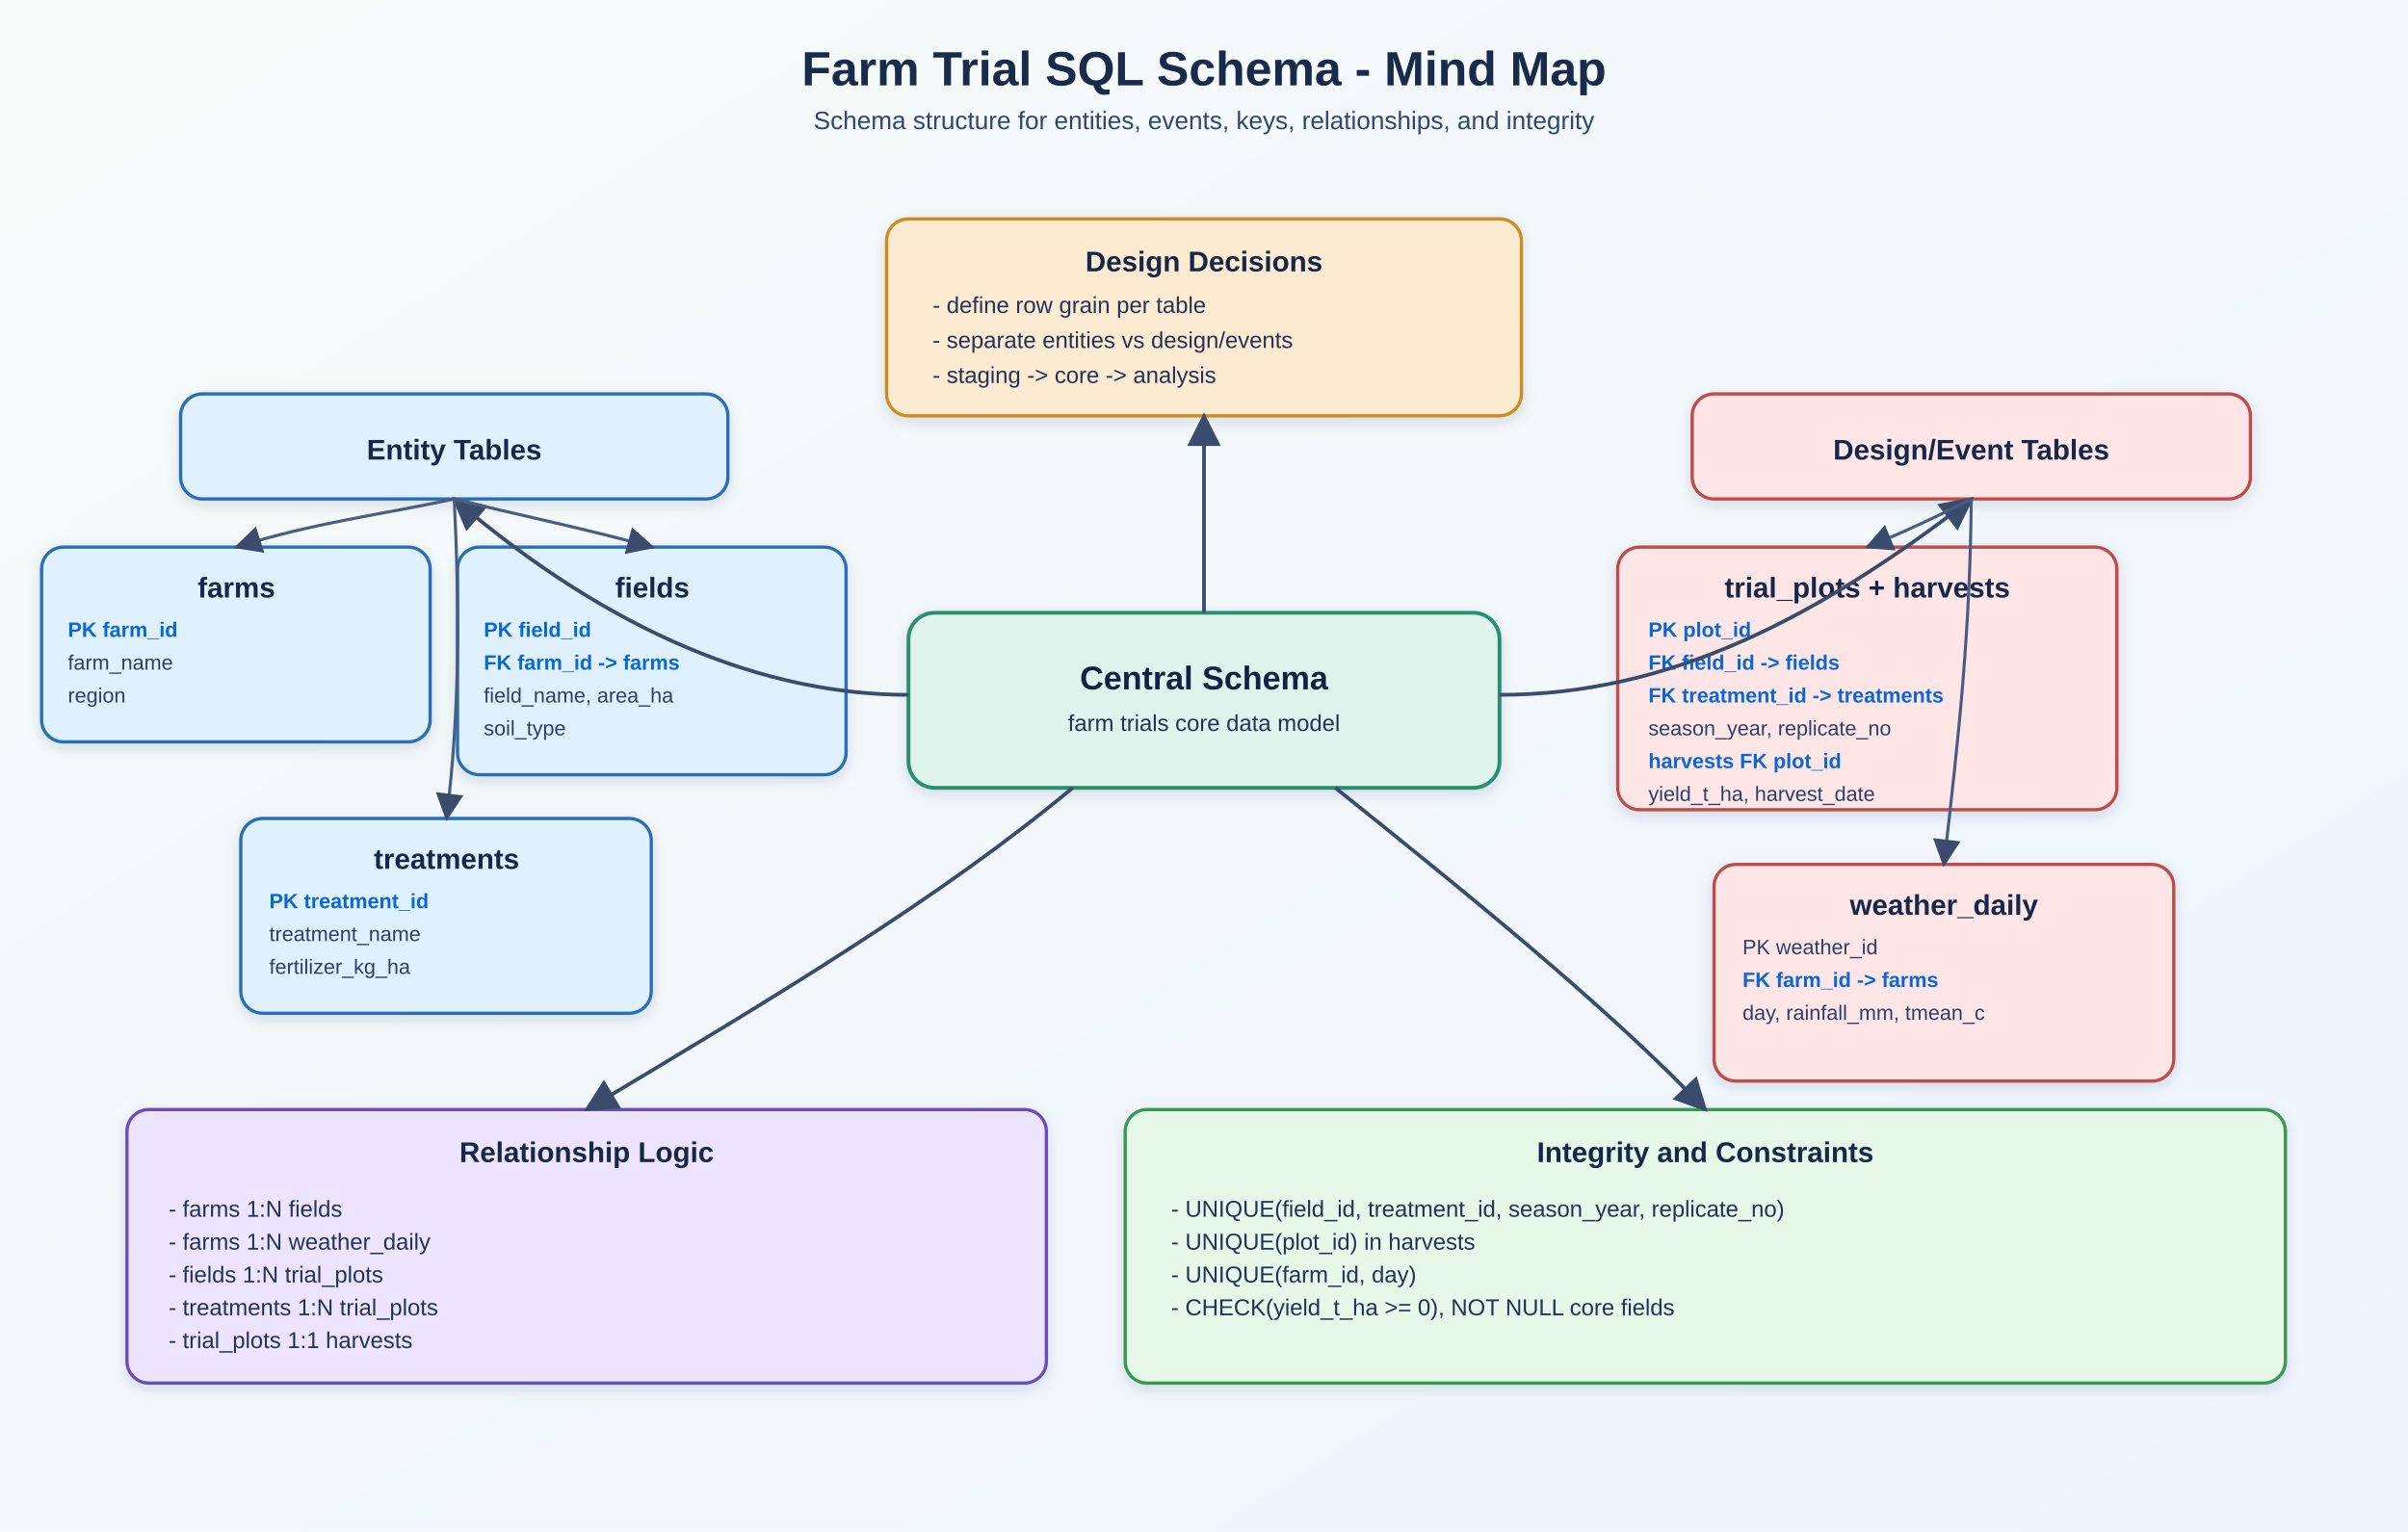
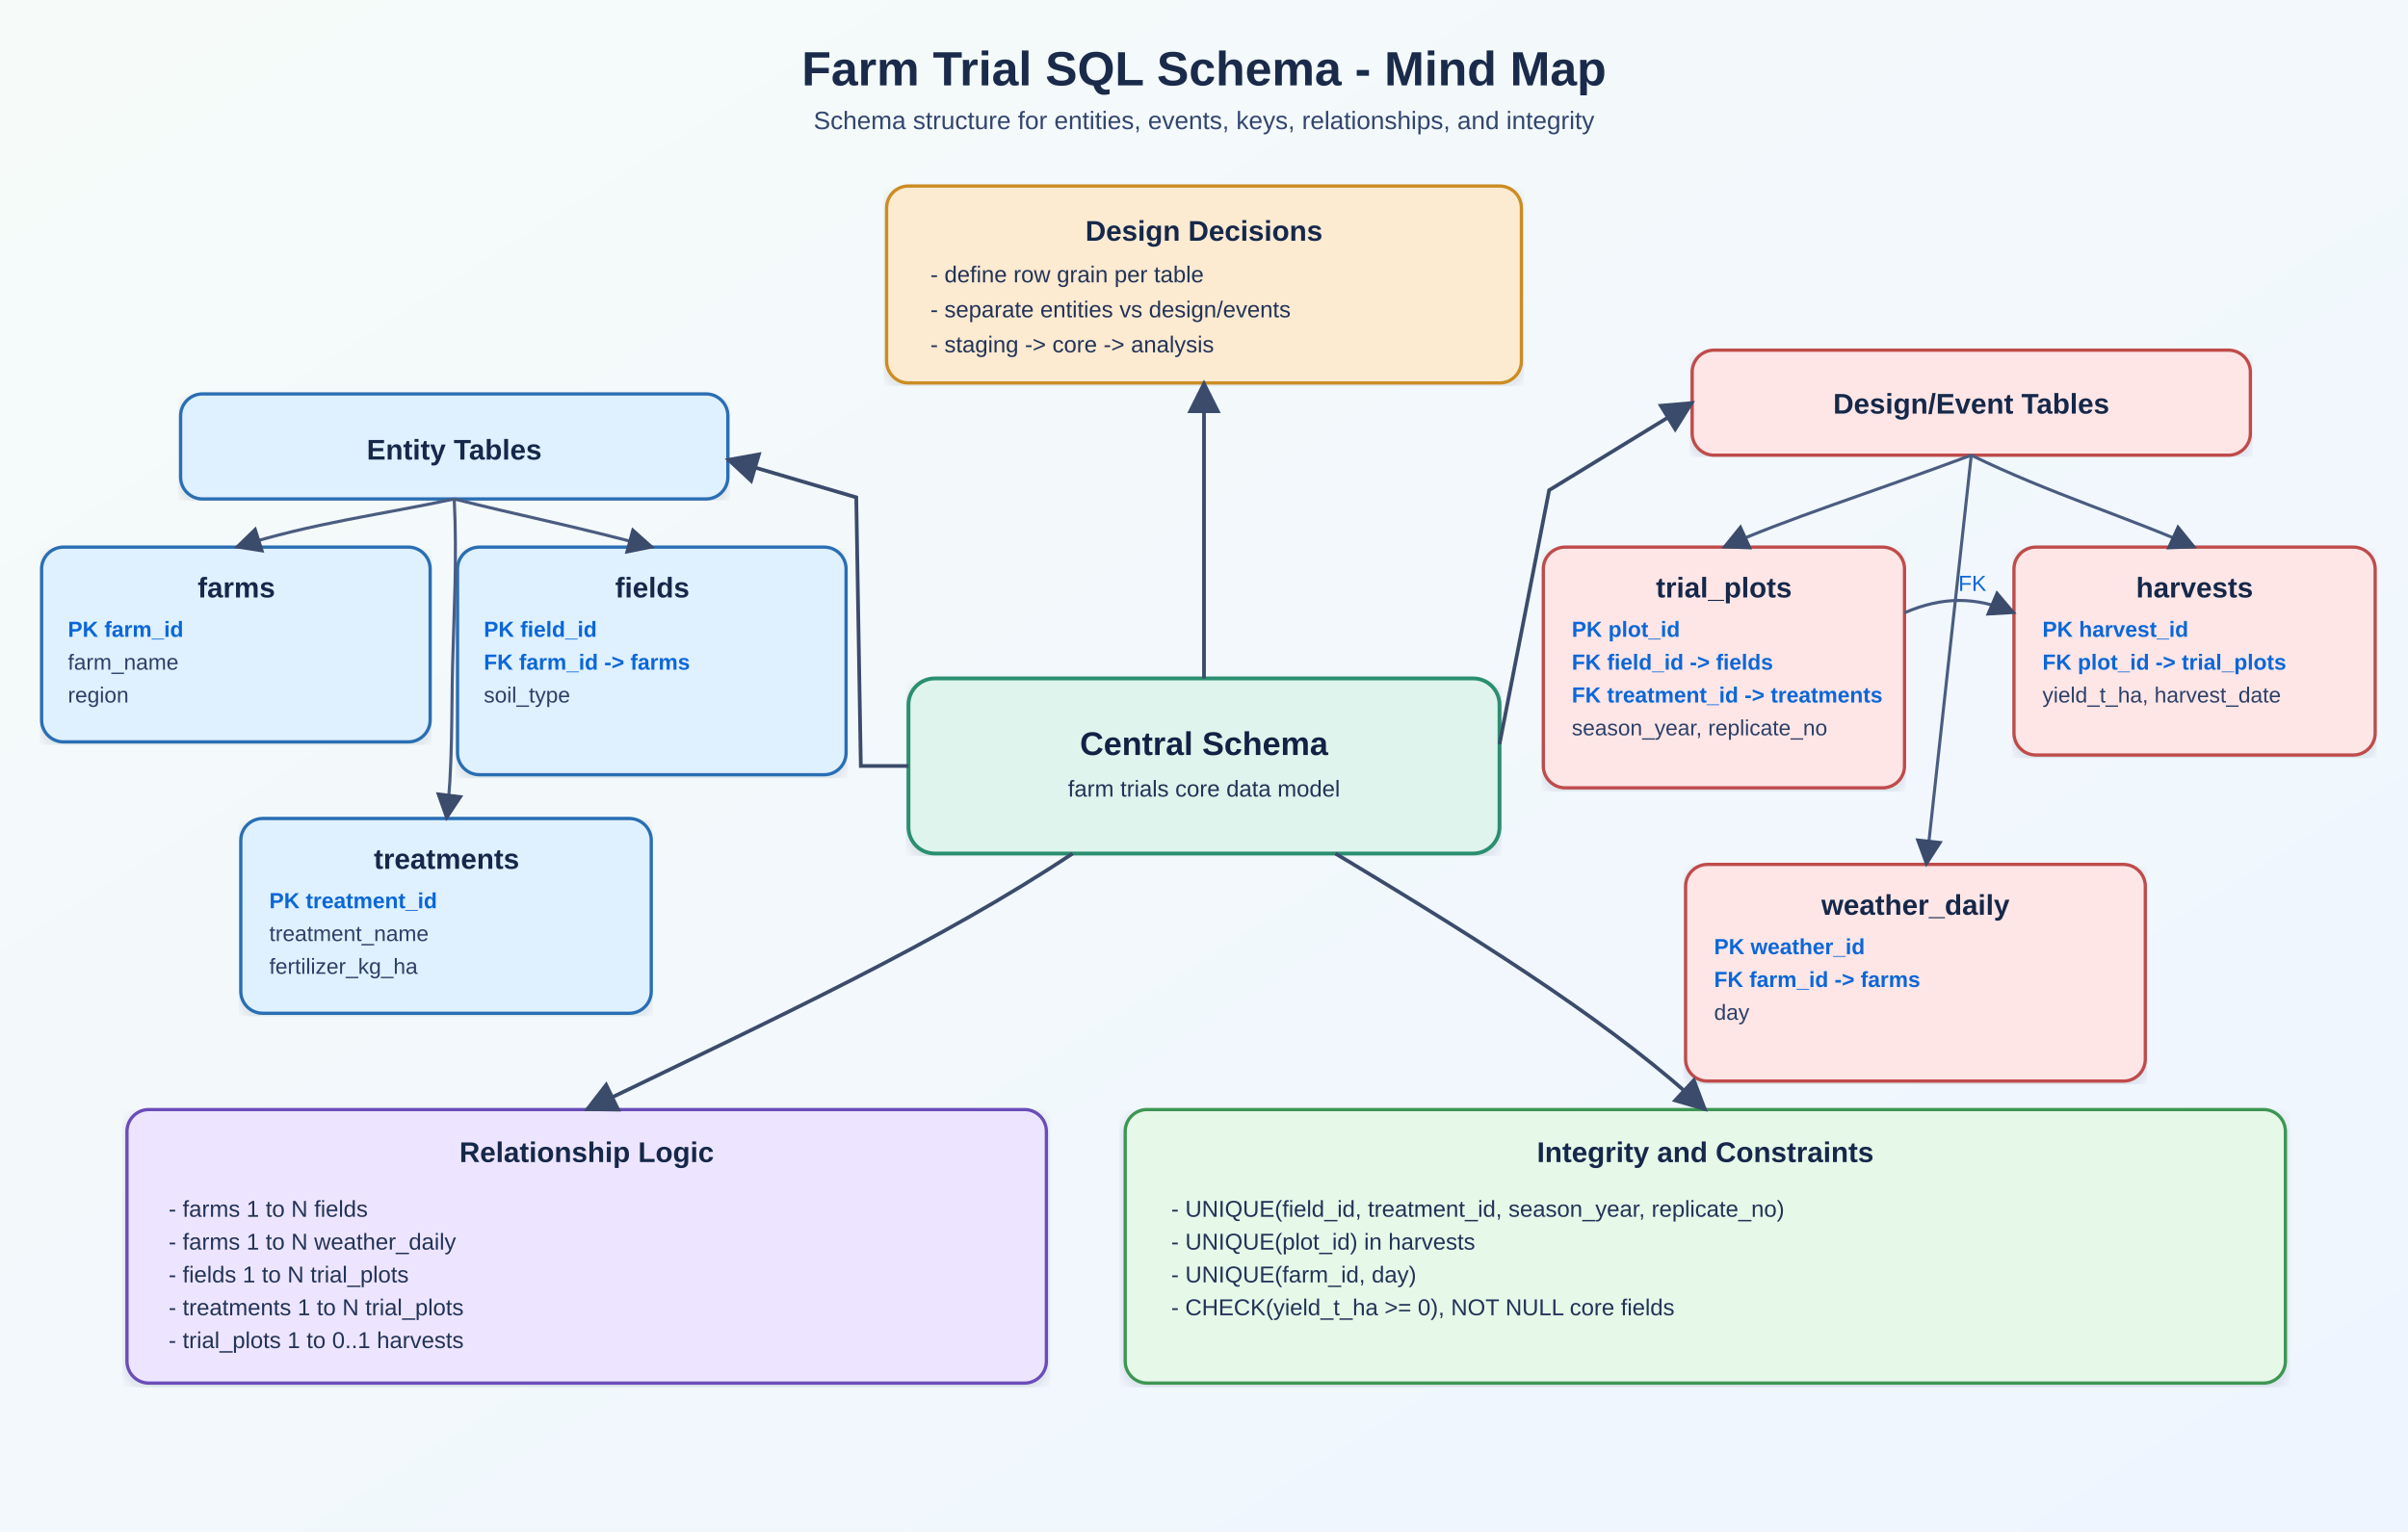
- <svg xmlns="http://www.w3.org/2000/svg" viewBox="0 0 2200 1400" role="img" aria-labelledby="title desc">
-   <defs>
+ <svg xmlns="http://www.w3.org/2000/svg" viewBox="0 0 2200 1400" role="img" aria-labelledby="title desc" version="1.1" id="svg58">
+   <defs id="defs2">
    <linearGradient id="bgGrad" x1="0%" y1="0%" x2="100%" y2="100%">
-       <stop offset="0%" stop-color="#f6fbf9" />
-       <stop offset="100%" stop-color="#eef5ff" />
+       <stop offset="0%" stop-color="#f6fbf9" id="stop1" />
+       <stop offset="100%" stop-color="#eef5ff" id="stop2" />
    </linearGradient>
    <marker id="arrow" viewBox="0 0 10 10" refX="9" refY="5" markerWidth="9" markerHeight="9" orient="auto-start-reverse">
-       <path d="M 0 0 L 10 5 L 0 10 z" fill="#3b4b6b" />
+       <path d="M 0 0 L 10 5 L 0 10 z" fill="#3b4b6b" id="path2" />
    </marker>
-     <filter id="softShadow" x="-20%" y="-20%" width="140%" height="160%">
+     <filter id="softShadow" x="-0.005" y="-0.016" width="1.009" height="1.031">
      <feDropShadow dx="0" dy="4" stdDeviation="6" flood-color="#1a2440" flood-opacity="0.14" />
    </filter>
-     <style>
+     <style id="style2">
      .title { font: 700 44px 'Segoe UI', Tahoma, Arial, sans-serif; fill: #1a2a4a; }
      .subtitle { font: 500 23px 'Segoe UI', Tahoma, Arial, sans-serif; fill: #31456e; }
      .box-title { font: 700 30px 'Segoe UI', Tahoma, Arial, sans-serif; fill: #122244; }
      .node-title { font: 700 26px 'Segoe UI', Tahoma, Arial, sans-serif; fill: #15284a; }
      .text { font: 500 21px 'Segoe UI', Tahoma, Arial, sans-serif; fill: #223357; }
-       .small { font: 500 19px 'Segoe UI', Tahoma, Arial, sans-serif; fill: #2c4068; }
+       .small { font: 500 20px 'Segoe UI', Tahoma, Arial, sans-serif; fill: #2c4068; }
      .link-var { fill: #0a67d8; font-weight: 700; }
      .center-box { fill: #dff4ec; stroke: #2c8f70; stroke-width: 3.5; rx: 24; }
      .design-box { fill: #fcead1; stroke: #cc8c22; stroke-width: 3; rx: 20; }
      .entity-box { fill: #dff0ff; stroke: #2a6eb3; stroke-width: 3; rx: 20; }
      .event-box { fill: #ffe6e6; stroke: #bf4c4c; stroke-width: 3; rx: 20; }
      .logic-box { fill: #ede5ff; stroke: #6b4db8; stroke-width: 3; rx: 20; }
      .rule-box { fill: #e6f8e8; stroke: #3d9653; stroke-width: 3; rx: 20; }
      .connector { fill: none; stroke: #3b4b6b; stroke-width: 3.4; marker-end: url(#arrow); }
      .sub-connector { fill: none; stroke: #4a5c80; stroke-width: 2.8; marker-end: url(#arrow); }
    </style>
  </defs>
-   <rect x="0" y="0" width="2200" height="1400" fill="url(#bgGrad)" />
-   <text x="1100" y="78" text-anchor="middle" class="title">Farm Trial SQL Schema - Mind Map</text>
-   <text x="1100" y="118" text-anchor="middle" class="subtitle">Schema structure for entities, events, keys, relationships, and integrity</text>
-   <rect x="830" y="560" width="540" height="160" class="center-box" filter="url(#softShadow)" />
-   <text x="1100" y="630" text-anchor="middle" class="box-title">Central Schema</text>
-   <text x="1100" y="668" text-anchor="middle" class="text">farm trials core data model</text>
-   <rect x="810" y="200" width="580" height="180" class="design-box" filter="url(#softShadow)" />
-   <text x="1100" y="248" text-anchor="middle" class="node-title">Design Decisions</text>
-   <text x="852" y="286" class="text">- define row grain per table</text>
-   <text x="852" y="318" class="text">- separate entities vs design/events</text>
-   <text x="852" y="350" class="text">- staging -&gt; core -&gt; analysis</text>
-   <rect x="165" y="360" width="500" height="96" class="entity-box" filter="url(#softShadow)" />
-   <text x="415" y="420" text-anchor="middle" class="node-title">Entity Tables</text>
-   <rect x="38" y="500" width="355" height="178" class="entity-box" filter="url(#softShadow)" />
-   <text x="216" y="546" text-anchor="middle" class="node-title">farms</text>
-   <text x="62" y="582" class="small link-var">PK farm_id</text>
-   <text x="62" y="612" class="small">farm_name</text>
-   <text x="62" y="642" class="small">region</text>
-   <rect x="418" y="500" width="355" height="208" class="entity-box" filter="url(#softShadow)" />
-   <text x="596" y="546" text-anchor="middle" class="node-title">fields</text>
-   <text x="442" y="582" class="small link-var">PK field_id</text>
-   <text x="442" y="612" class="small link-var">FK farm_id -&gt; farms</text>
-   <text x="442" y="642" class="small">field_name, area_ha</text>
-   <text x="442" y="672" class="small">soil_type</text>
-   <rect x="220" y="748" width="375" height="178" class="entity-box" filter="url(#softShadow)" />
-   <text x="408" y="794" text-anchor="middle" class="node-title">treatments</text>
-   <text x="246" y="830" class="small link-var">PK treatment_id</text>
-   <text x="246" y="860" class="small">treatment_name</text>
-   <text x="246" y="890" class="small">fertilizer_kg_ha</text>
-   <rect x="1546" y="360" width="510" height="96" class="event-box" filter="url(#softShadow)" />
-   <text x="1801" y="420" text-anchor="middle" class="node-title">Design/Event Tables</text>
-   <rect x="1478" y="500" width="456" height="240" class="event-box" filter="url(#softShadow)" />
-   <text x="1706" y="546" text-anchor="middle" class="node-title">trial_plots + harvests</text>
-   <text x="1506" y="582" class="small link-var">PK plot_id</text>
-   <text x="1506" y="612" class="small link-var">FK field_id -&gt; fields</text>
-   <text x="1506" y="642" class="small link-var">FK treatment_id -&gt; treatments</text>
-   <text x="1506" y="672" class="small">season_year, replicate_no</text>
-   <text x="1506" y="702" class="small link-var">harvests FK plot_id</text>
-   <text x="1506" y="732" class="small">yield_t_ha, harvest_date</text>
-   <rect x="1566" y="790" width="420" height="198" class="event-box" filter="url(#softShadow)" />
-   <text x="1776" y="836" text-anchor="middle" class="node-title">weather_daily</text>
-   <text x="1592" y="872" class="small">PK weather_id</text>
-   <text x="1592" y="902" class="small link-var">FK farm_id -&gt; farms</text>
-   <text x="1592" y="932" class="small">day, rainfall_mm, tmean_c</text>
-   <rect x="116" y="1014" width="840" height="250" class="logic-box" filter="url(#softShadow)" />
-   <text x="536" y="1062" text-anchor="middle" class="node-title">Relationship Logic</text>
-   <text x="154" y="1112" class="text">- farms 1:N fields</text>
-   <text x="154" y="1142" class="text">- farms 1:N weather_daily</text>
-   <text x="154" y="1172" class="text">- fields 1:N trial_plots</text>
-   <text x="154" y="1202" class="text">- treatments 1:N trial_plots</text>
-   <text x="154" y="1232" class="text">- trial_plots 1:1 harvests</text>
-   <rect x="1028" y="1014" width="1060" height="250" class="rule-box" filter="url(#softShadow)" />
-   <text x="1558" y="1062" text-anchor="middle" class="node-title">Integrity and Constraints</text>
-   <text x="1070" y="1112" class="text">- UNIQUE(field_id, treatment_id, season_year, replicate_no)</text>
-   <text x="1070" y="1142" class="text">- UNIQUE(plot_id) in harvests</text>
-   <text x="1070" y="1172" class="text">- UNIQUE(farm_id, day)</text>
-   <text x="1070" y="1202" class="text">- CHECK(yield_t_ha &gt;= 0), NOT NULL core fields</text>
-   <path d="M 1100 560 C 1100 500, 1100 450, 1100 380" class="connector" />
-   <path d="M 830 635 C 700 635, 560 580, 415 456" class="connector" />
-   <path d="M 1370 635 C 1525 635, 1660 565, 1801 456" class="connector" />
-   <path d="M 980 720 C 860 820, 710 910, 536 1014" class="connector" />
-   <path d="M 1220 720 C 1370 840, 1478 930, 1558 1014" class="connector" />
-   <path d="M 415 456 C 350 470, 285 478, 216 500" class="sub-connector" />
-   <path d="M 415 456 C 470 470, 530 482, 596 500" class="sub-connector" />
-   <path d="M 415 456 C 420 560, 420 650, 408 748" class="sub-connector" />
-   <path d="M 1801 456 C 1770 472, 1740 486, 1706 500" class="sub-connector" />
-   <path d="M 1801 456 C 1800 575, 1790 670, 1776 790" class="sub-connector" />
+   <rect x="0" y="0" width="2200" height="1400" fill="url(#bgGrad)" id="rect2" />
+   <text x="1100" y="78" text-anchor="middle" class="title" id="text2">Farm Trial SQL Schema - Mind Map</text>
+   <text x="1100" y="118" text-anchor="middle" class="subtitle" id="text3">Schema structure for entities, events, keys, relationships, and integrity</text>
+   <rect x="830" y="620" width="540" height="160" class="center-box" filter="url(#softShadow)" id="rect3" />
+   <text x="1100" y="690" text-anchor="middle" class="box-title" id="text4">Central Schema</text>
+   <text x="1100" y="728" text-anchor="middle" class="text" id="text5">farm trials core data model</text>
+   <rect x="810" y="170" width="580" height="180" class="design-box" filter="url(#softShadow)" id="rect5" />
+   <text x="1100" y="220" text-anchor="middle" class="node-title" id="text6">Design Decisions</text>
+   <text x="850" y="258" class="text" id="text7">- define row grain per table</text>
+   <text x="850" y="290" class="text" id="text8">- separate entities vs design/events</text>
+   <text x="850" y="322" class="text" id="text9">- staging -&gt; core -&gt; analysis</text>
+   <rect x="165" y="360" width="500" height="96" class="entity-box" filter="url(#softShadow)" id="rect9" />
+   <text x="415" y="420" text-anchor="middle" class="node-title" id="text10">Entity Tables</text>
+   <rect x="38" y="500" width="355" height="178" class="entity-box" filter="url(#softShadow)" id="rect10" />
+   <text x="216" y="546" text-anchor="middle" class="node-title" id="text11">farms</text>
+   <text x="62" y="582" class="small link-var" id="text12">PK farm_id</text>
+   <text x="62" y="612" class="small" id="text13">farm_name</text>
+   <text x="62" y="642" class="small" id="text14">region</text>
+   <rect x="418" y="500" width="355" height="208" class="entity-box" filter="url(#softShadow)" id="rect14" />
+   <text x="596" y="546" text-anchor="middle" class="node-title" id="text15">fields</text>
+   <text x="442" y="582" class="small link-var" id="text16">PK field_id</text>
+   <text x="442" y="612" class="small link-var" id="text17">FK farm_id -&gt; farms</text>
+   <text x="442" y="642" class="small" id="text18">soil_type</text>
+   <rect x="220" y="748" width="375" height="178" class="entity-box" filter="url(#softShadow)" id="rect18" />
+   <text x="408" y="794" text-anchor="middle" class="node-title" id="text19">treatments</text>
+   <text x="246" y="830" class="small link-var" id="text20">PK treatment_id</text>
+   <text x="246" y="860" class="small" id="text21">treatment_name</text>
+   <text x="246" y="890" class="small" id="text22">fertilizer_kg_ha</text>
+   <rect x="1546" y="320" width="510" height="96" class="event-box" filter="url(#softShadow)" id="rect22" />
+   <text x="1801" y="378" text-anchor="middle" class="node-title" id="text23">Design/Event Tables</text>
+   <rect x="1410" y="500" width="330" height="220" class="event-box" filter="url(#softShadow)" id="rect23" />
+   <text x="1575" y="546" text-anchor="middle" class="node-title" id="text24">trial_plots</text>
+   <text x="1436" y="582" class="small link-var" id="text25">PK plot_id</text>
+   <text x="1436" y="612" class="small link-var" id="text26">FK field_id -&gt; fields</text>
+   <text x="1436" y="642" class="small link-var" id="text27">FK treatment_id -&gt; treatments</text>
+   <text x="1436" y="672" class="small" id="text28">season_year, replicate_no</text>
+   <rect x="1840" y="500" width="330" height="190" class="event-box" filter="url(#softShadow)" id="rect28" />
+   <text x="2005" y="546" text-anchor="middle" class="node-title" id="text29">harvests</text>
+   <text x="1866" y="582" class="small link-var" id="text30">PK harvest_id</text>
+   <text x="1866" y="612" class="small link-var" id="text31">FK plot_id -&gt; trial_plots</text>
+   <text x="1866" y="642" class="small" id="text32">yield_t_ha, harvest_date</text>
+   <rect x="1540" y="790" width="420" height="198" class="event-box" filter="url(#softShadow)" id="rect32" />
+   <text x="1750" y="836" text-anchor="middle" class="node-title" id="text33">weather_daily</text>
+   <text x="1566" y="872" class="small link-var" id="text34">PK weather_id</text>
+   <text x="1566" y="902" class="small link-var" id="text35">FK farm_id -&gt; farms</text>
+   <text x="1566" y="932" class="small" id="text36">day</text>
+   <rect x="116" y="1014" width="840" height="250" class="logic-box" filter="url(#softShadow)" id="rect36" />
+   <text x="536" y="1062" text-anchor="middle" class="node-title" id="text37">Relationship Logic</text>
+   <text x="154" y="1112" class="text" id="text38">- farms 1 to N fields</text>
+   <text x="154" y="1142" class="text" id="text39">- farms 1 to N weather_daily</text>
+   <text x="154" y="1172" class="text" id="text40">- fields 1 to N trial_plots</text>
+   <text x="154" y="1202" class="text" id="text41">- treatments 1 to N trial_plots</text>
+   <text x="154" y="1232" class="text" id="text42">- trial_plots 1 to 0..1 harvests</text>
+   <rect x="1028" y="1014" width="1060" height="250" class="rule-box" filter="url(#softShadow)" id="rect42" />
+   <text x="1558" y="1062" text-anchor="middle" class="node-title" id="text43">Integrity and Constraints</text>
+   <text x="1070" y="1112" class="text" id="text44">- UNIQUE(field_id, treatment_id, season_year, replicate_no)</text>
+   <text x="1070" y="1142" class="text" id="text45">- UNIQUE(plot_id) in harvests</text>
+   <text x="1070" y="1172" class="text" id="text46">- UNIQUE(farm_id, day)</text>
+   <text x="1070" y="1202" class="text" id="text47">- CHECK(yield_t_ha &gt;= 0), NOT NULL core fields</text>
+   <path d="M 1100 620 C 1100 530, 1100 450, 1100 350" class="connector" id="path47" />
+   <path d="M 830,700 H 786.468 L 782.289,454.527 665,420" class="connector" id="path48" />
+   <path d="M 1370,680 1415.346,447.963 1546,368" class="connector" id="path49" />
+   <path d="M 980 780 C 860 860, 710 930, 536 1014" class="connector" id="path50" />
+   <path d="M 1220 780 C 1370 870, 1478 940, 1558 1014" class="connector" id="path51" />
+   <path d="M 415 456 C 350 470, 285 478, 216 500" class="sub-connector" id="path52" />
+   <path d="M 415 456 C 470 470, 530 482, 596 500" class="sub-connector" id="path53" />
+   <path d="m 415,456 c 2.675,55.647 -0.26,101.714 -1.52,152.716 C 412.385,653.031 413.579,702.437 408,748" class="sub-connector" id="path54" />
+   <path d="M 1801 416 C 1710 450, 1630 475, 1575 500" class="sub-connector" id="path55" />
+   <path d="M 1801 416 C 1870 450, 1950 475, 2005 500" class="sub-connector" id="path56" />
+   <path d="M 1801 416 L 1760 790" class="sub-connector" id="path57" />
+   <path d="M 1740 560 C 1775 545, 1805 545, 1840 560" class="sub-connector" id="path58" />
+   <text x="1802" y="540" text-anchor="middle" class="small link-var" id="text58" style="font-style:normal;font-variant:normal;font-weight:500;font-stretch:normal;font-size:20px;line-height:normal;font-family:'Segoe UI', Tahoma, Arial, sans-serif">FK</text>
</svg>
